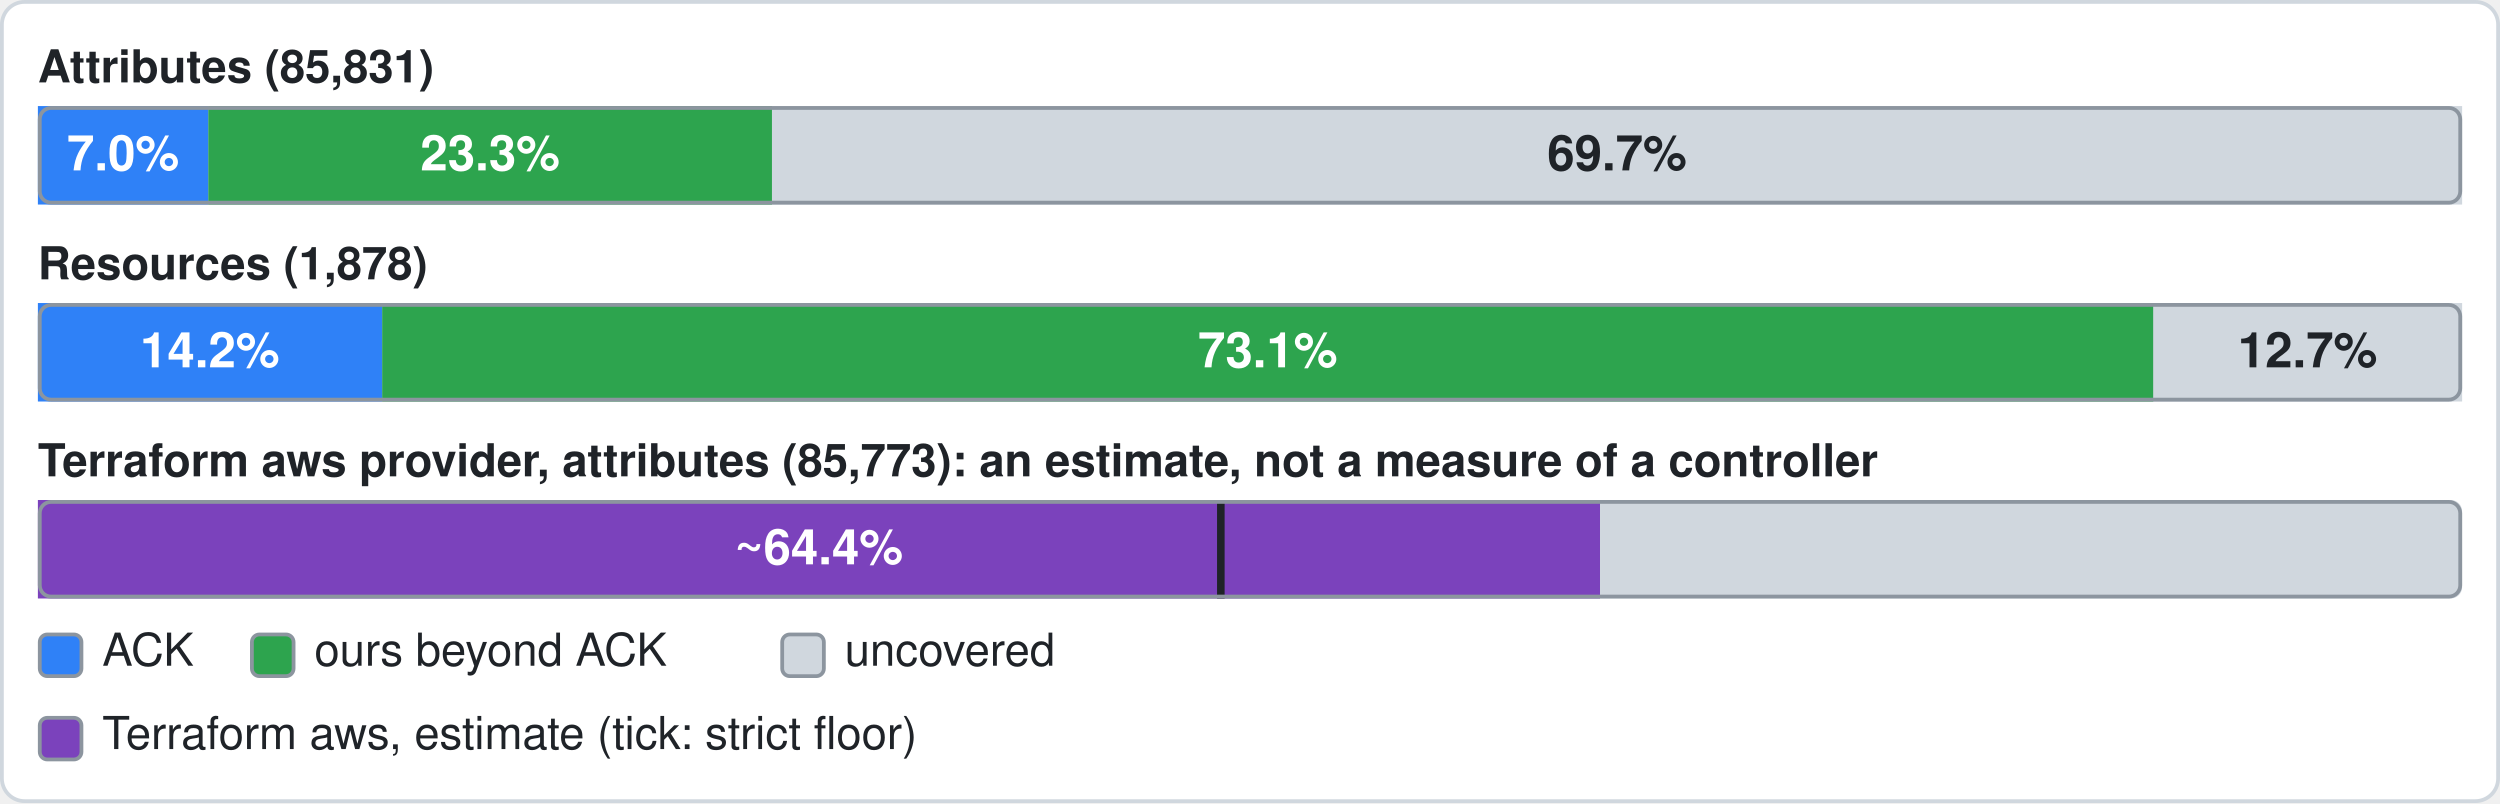
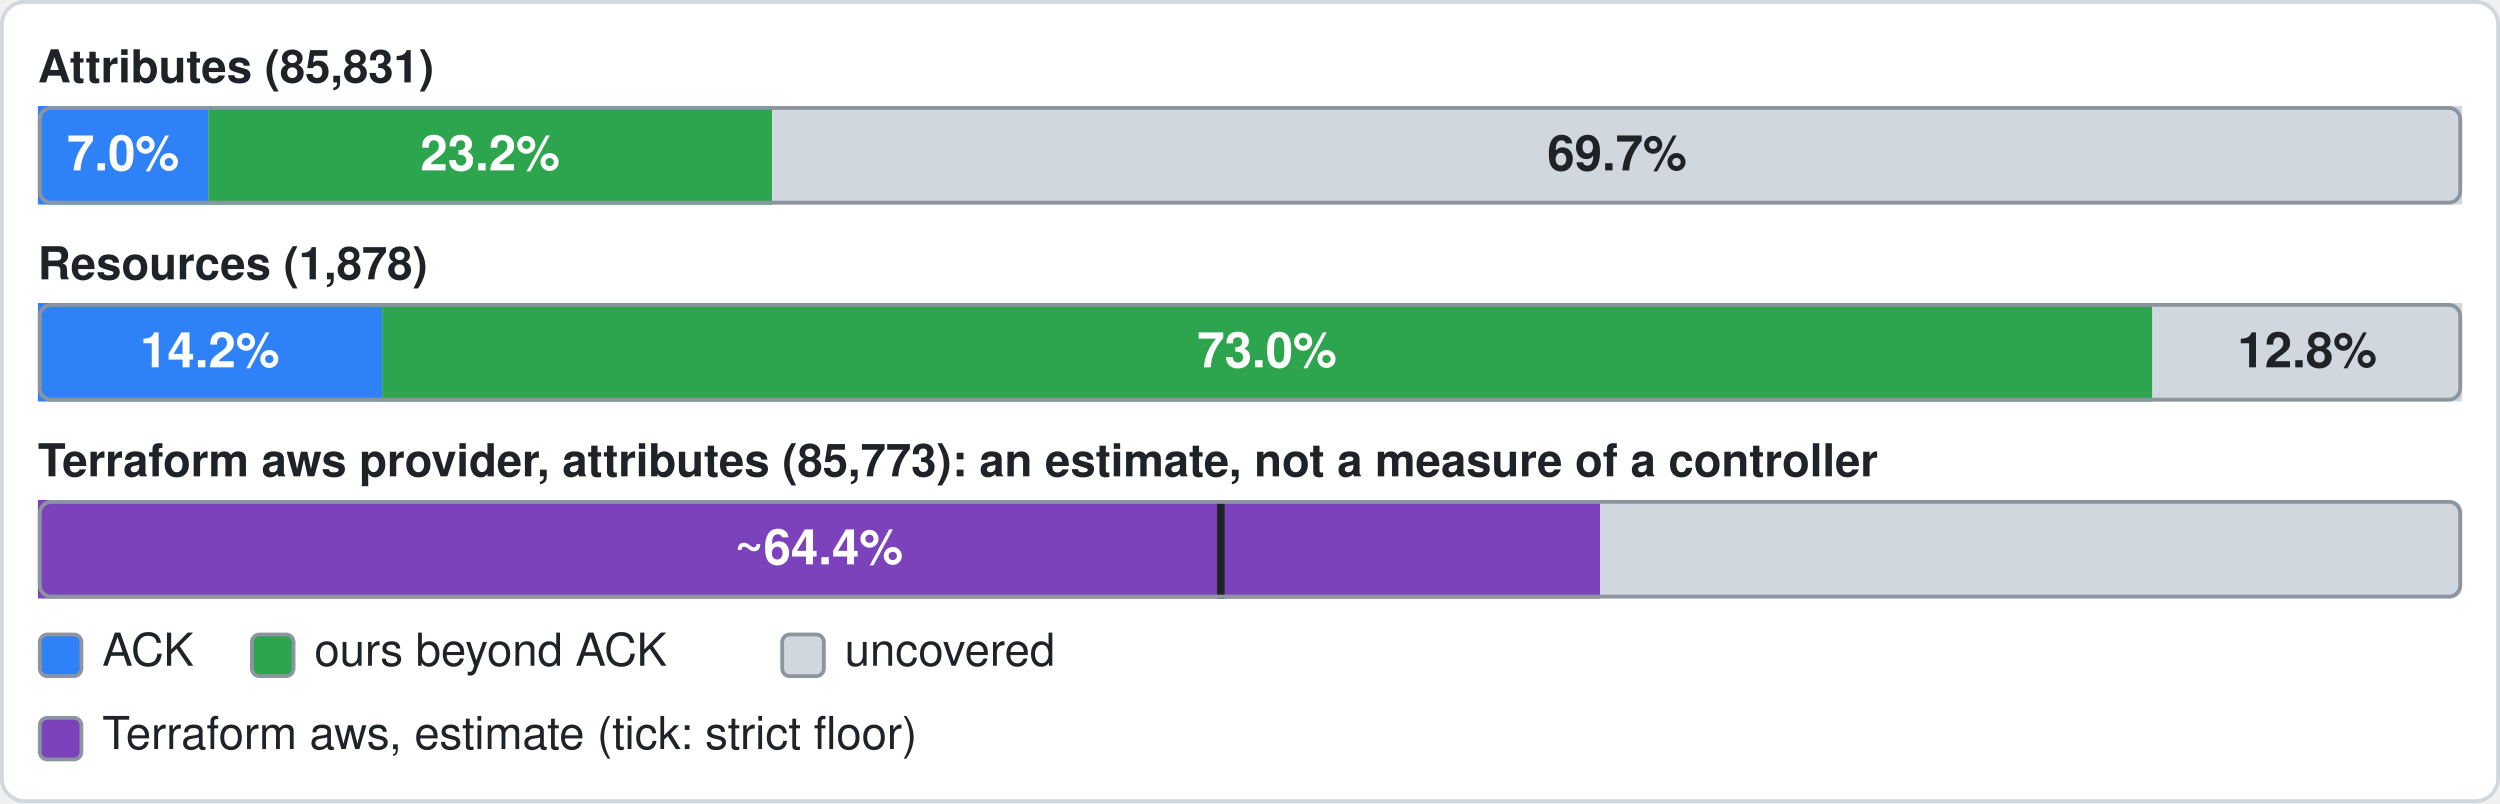
- <svg xmlns="http://www.w3.org/2000/svg" width="660" height="212" viewBox="0 0 660 212" role="img" aria-label="All services: official 7.0%, ours beyond official 23.3%, uncovered 69.7% of 85831 attributes; Terraform aws provider (estimate): 64.4% of 85773 attributes, at least 48.8%; resources: official 14.2%, ours beyond official 73.1%, uncovered 12.7% of 1878">
+ <svg xmlns="http://www.w3.org/2000/svg" width="660" height="212" viewBox="0 0 660 212" role="img" aria-label="All services: official 7.0%, ours beyond official 23.2%, uncovered 69.7% of 85831 attributes; Terraform aws provider (estimate): 64.4% of 85773 attributes, at least 48.8%; resources: official 14.2%, ours beyond official 73.0%, uncovered 12.8% of 1878">
  <rect x="0.5" y="0.5" width="659" height="211" rx="6" fill="#ffffff" stroke="#d0d7de" />
  <text x="10" y="19" font-family="-apple-system,BlinkMacSystemFont,'Segoe UI',Helvetica,Arial,sans-serif" font-size="12" font-weight="600" fill="#1f2328" dominant-baseline="central">Attributes (85,831)</text>
  <rect x="10" y="28" width="640" height="26" rx="3" fill="#d0d7de" />
  <rect x="10" y="28" width="45" height="26" fill="#2f81f7" />
  <text x="32.5" y="42" font-family="-apple-system,BlinkMacSystemFont,'Segoe UI',Helvetica,Arial,sans-serif" font-size="13" font-weight="600" fill="#ffffff" text-anchor="middle" dominant-baseline="central">7.0%</text>
  <rect x="55" y="28" width="148.8" height="26" fill="#2da44e" />
-   <text x="129.4" y="42" font-family="-apple-system,BlinkMacSystemFont,'Segoe UI',Helvetica,Arial,sans-serif" font-size="13" font-weight="600" fill="#ffffff" text-anchor="middle" dominant-baseline="central">23.3%</text>
+   <text x="129.4" y="42" font-family="-apple-system,BlinkMacSystemFont,'Segoe UI',Helvetica,Arial,sans-serif" font-size="13" font-weight="600" fill="#ffffff" text-anchor="middle" dominant-baseline="central">23.2%</text>
  <rect x="203.8" y="28" width="446.2" height="26" fill="#d0d7de" />
  <text x="426.9" y="42" font-family="-apple-system,BlinkMacSystemFont,'Segoe UI',Helvetica,Arial,sans-serif" font-size="13" font-weight="600" fill="#1f2328" text-anchor="middle" dominant-baseline="central">69.7%</text>
  <rect x="10.5" y="28.5" width="639" height="25" rx="3" fill="none" stroke="#8c959f" />
  <text x="10" y="71" font-family="-apple-system,BlinkMacSystemFont,'Segoe UI',Helvetica,Arial,sans-serif" font-size="12" font-weight="600" fill="#1f2328" dominant-baseline="central">Resources (1,878)</text>
  <rect x="10" y="80" width="640" height="26" rx="3" fill="#d0d7de" />
  <rect x="10" y="80" width="90.9" height="26" fill="#2f81f7" />
  <text x="55.4" y="94" font-family="-apple-system,BlinkMacSystemFont,'Segoe UI',Helvetica,Arial,sans-serif" font-size="13" font-weight="600" fill="#ffffff" text-anchor="middle" dominant-baseline="central">14.2%</text>
-   <rect x="100.9" y="80" width="467.6" height="26" fill="#2da44e" />
-   <text x="334.7" y="94" font-family="-apple-system,BlinkMacSystemFont,'Segoe UI',Helvetica,Arial,sans-serif" font-size="13" font-weight="600" fill="#ffffff" text-anchor="middle" dominant-baseline="central">73.1%</text>
-   <rect x="568.5" y="80" width="81.5" height="26" fill="#d0d7de" />
-   <text x="609.2" y="94" font-family="-apple-system,BlinkMacSystemFont,'Segoe UI',Helvetica,Arial,sans-serif" font-size="13" font-weight="600" fill="#1f2328" text-anchor="middle" dominant-baseline="central">12.7%</text>
+   <rect x="100.9" y="80" width="467.3" height="26" fill="#2da44e" />
+   <text x="334.5" y="94" font-family="-apple-system,BlinkMacSystemFont,'Segoe UI',Helvetica,Arial,sans-serif" font-size="13" font-weight="600" fill="#ffffff" text-anchor="middle" dominant-baseline="central">73.0%</text>
+   <rect x="568.2" y="80" width="81.8" height="26" fill="#d0d7de" />
+   <text x="609.1" y="94" font-family="-apple-system,BlinkMacSystemFont,'Segoe UI',Helvetica,Arial,sans-serif" font-size="13" font-weight="600" fill="#1f2328" text-anchor="middle" dominant-baseline="central">12.8%</text>
  <rect x="10.5" y="80.5" width="639" height="25" rx="3" fill="none" stroke="#8c959f" />
  <text x="10" y="123" font-family="-apple-system,BlinkMacSystemFont,'Segoe UI',Helvetica,Arial,sans-serif" font-size="12" font-weight="600" fill="#1f2328" dominant-baseline="central">Terraform aws provider, attributes (85,773): an estimate, not a measure of a controller</text>
  <rect x="10" y="132" width="640" height="26" rx="3" fill="#d0d7de" />
  <rect x="10" y="132" width="412.4" height="26" fill="#7b42bc" />
  <rect x="321.3" y="132" width="2" height="26" fill="#1f2328" />
  <text x="216.2" y="146" font-family="-apple-system,BlinkMacSystemFont,'Segoe UI',Helvetica,Arial,sans-serif" font-size="13" font-weight="600" fill="#ffffff" text-anchor="middle" dominant-baseline="central">~64.4%</text>
  <rect x="10.5" y="132.5" width="639" height="25" rx="3" fill="none" stroke="#8c959f" />
  <rect x="10.5" y="167.5" width="11" height="11" rx="2" fill="#2f81f7" stroke="#8c959f" />
  <text x="27" y="173" font-family="-apple-system,BlinkMacSystemFont,'Segoe UI',Helvetica,Arial,sans-serif" font-size="12" fill="#1f2328" dominant-baseline="central">ACK</text>
  <rect x="66.5" y="167.5" width="11" height="11" rx="2" fill="#2da44e" stroke="#8c959f" />
  <text x="83" y="173" font-family="-apple-system,BlinkMacSystemFont,'Segoe UI',Helvetica,Arial,sans-serif" font-size="12" fill="#1f2328" dominant-baseline="central">ours beyond ACK</text>
  <rect x="206.5" y="167.5" width="11" height="11" rx="2" fill="#d0d7de" stroke="#8c959f" />
  <text x="223" y="173" font-family="-apple-system,BlinkMacSystemFont,'Segoe UI',Helvetica,Arial,sans-serif" font-size="12" fill="#1f2328" dominant-baseline="central">uncovered</text>
  <rect x="10.5" y="189.5" width="11" height="11" rx="2" fill="#7b42bc" stroke="#8c959f" />
  <text x="27" y="195" font-family="-apple-system,BlinkMacSystemFont,'Segoe UI',Helvetica,Arial,sans-serif" font-size="12" fill="#1f2328" dominant-baseline="central">Terraform aws, estimate (tick: strict floor)</text>
</svg>
